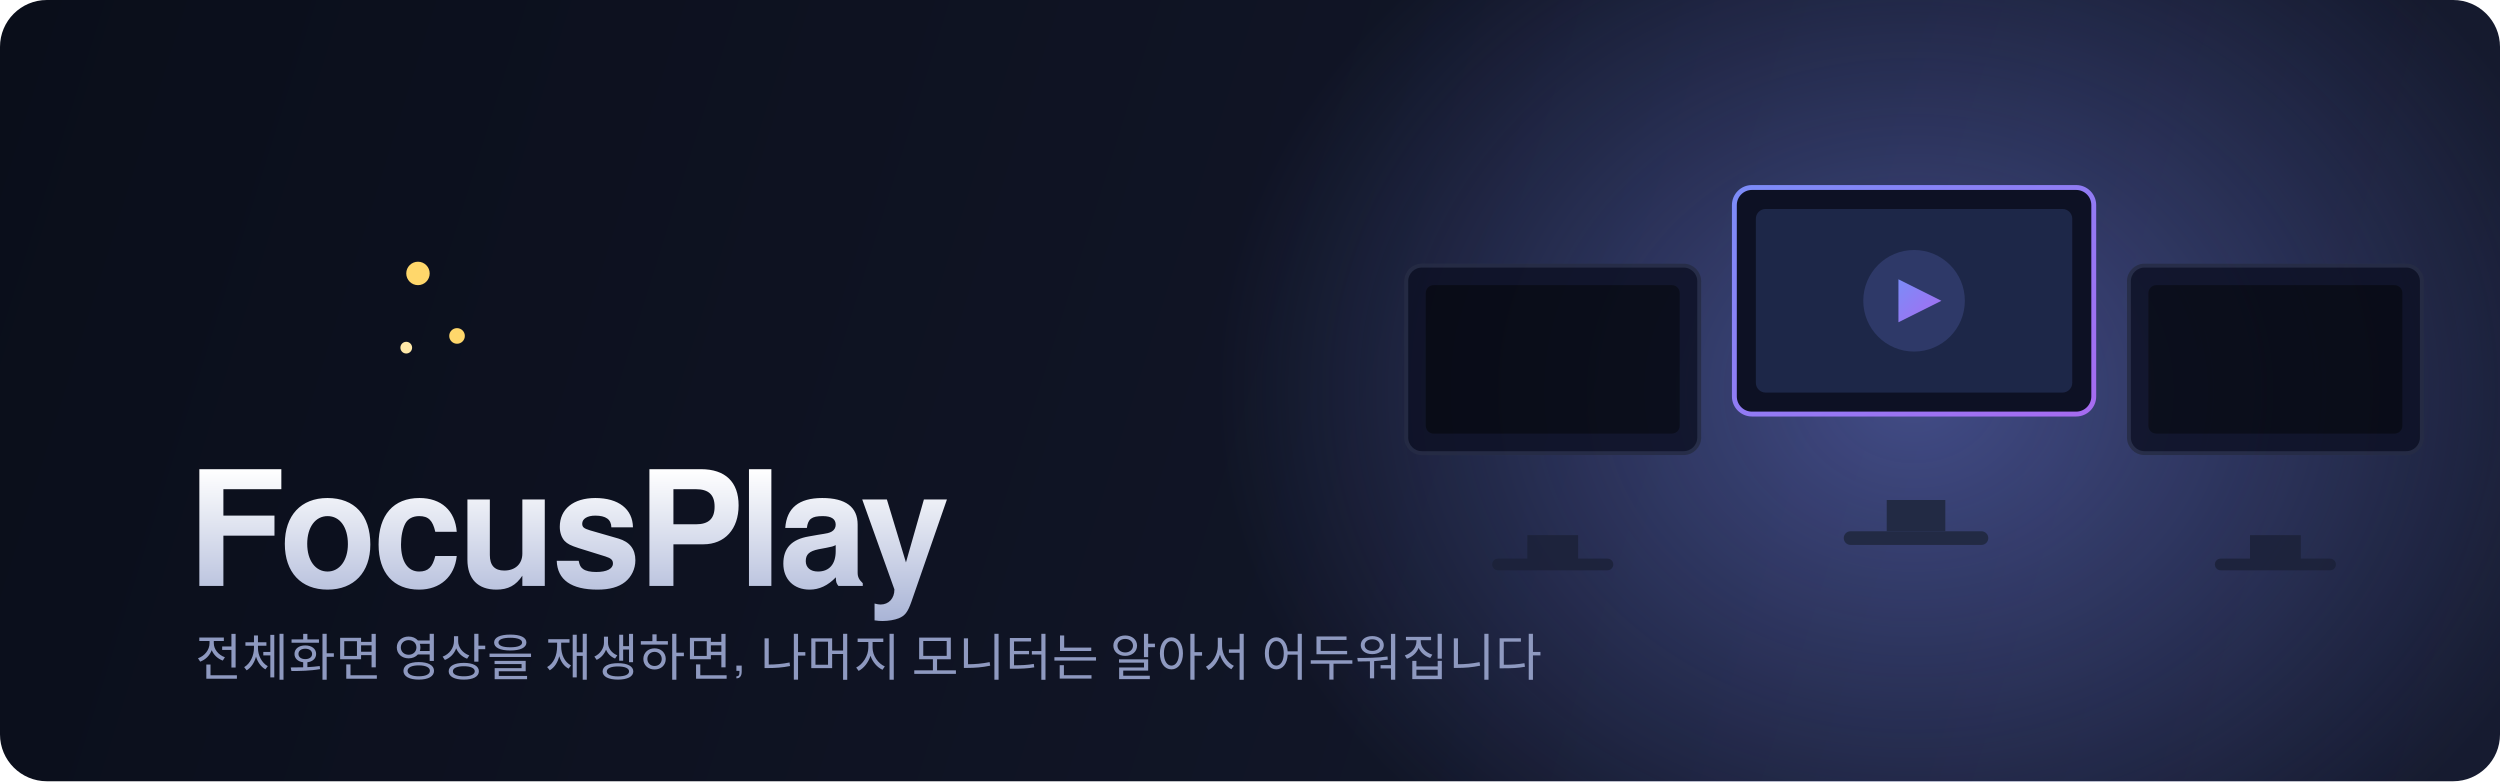
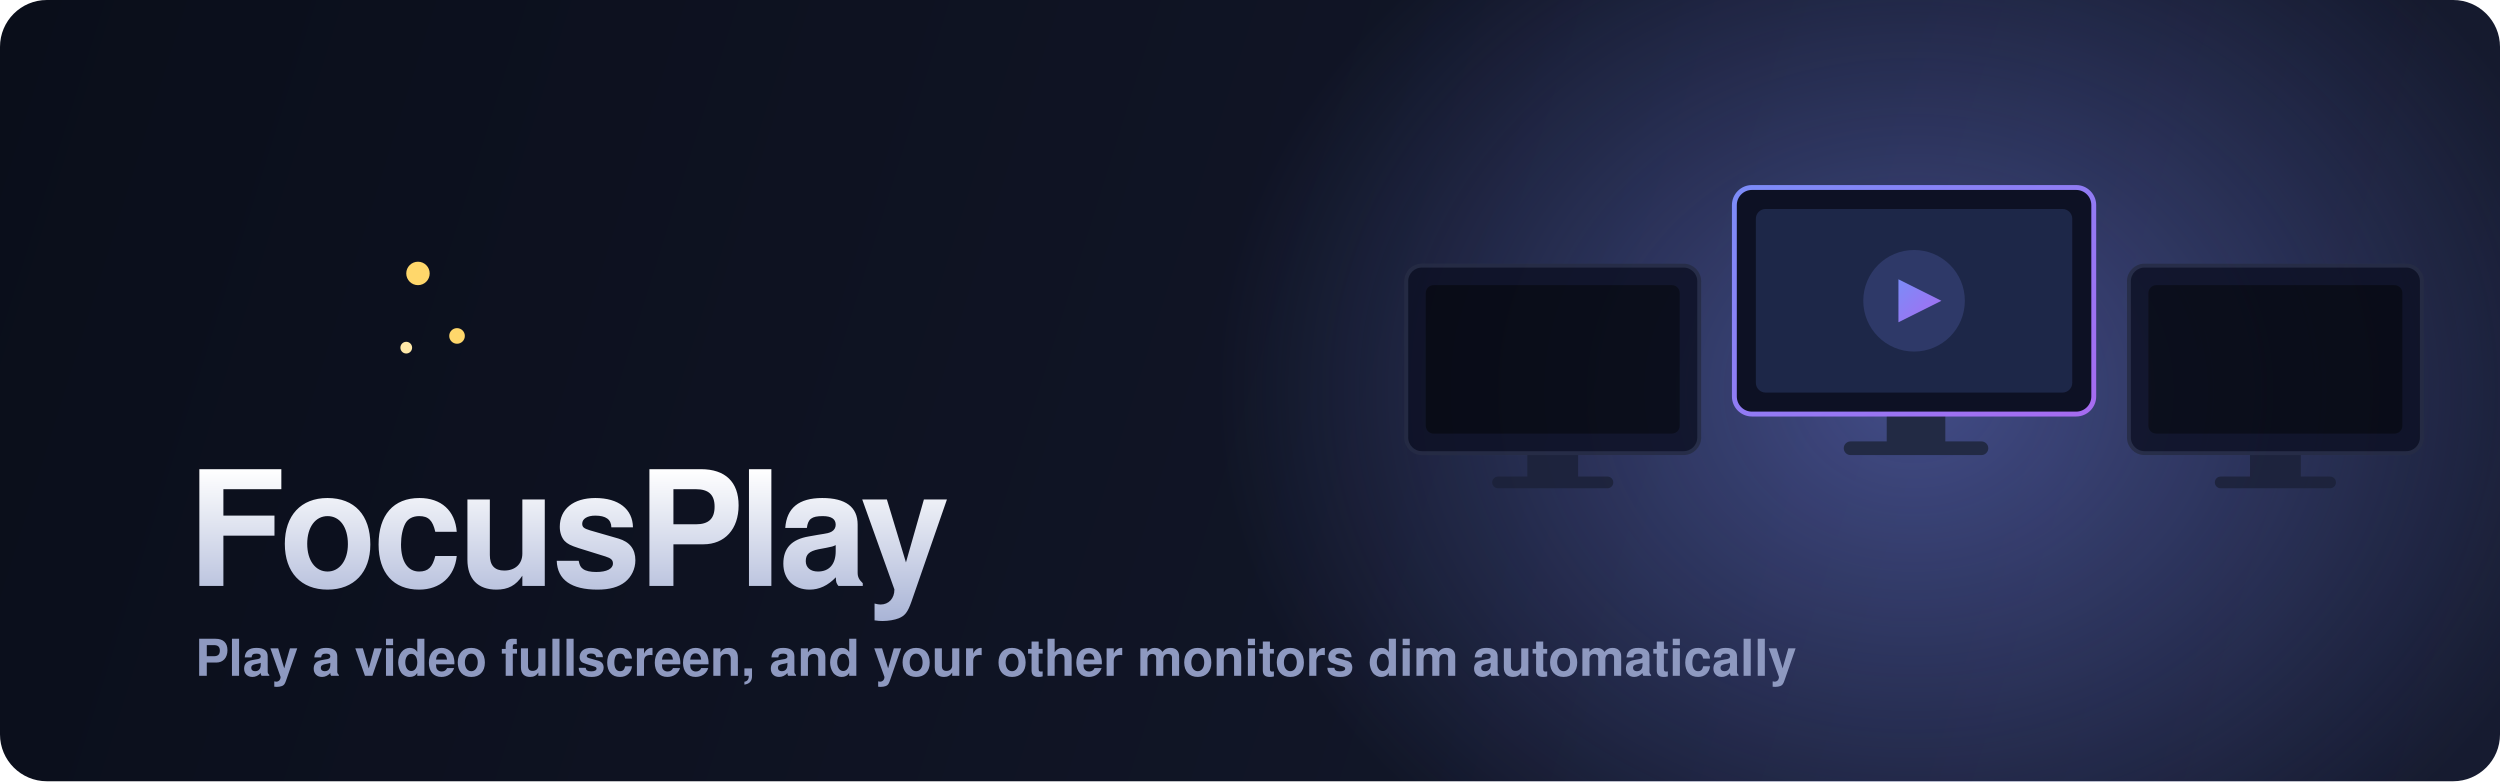
<svg xmlns="http://www.w3.org/2000/svg" width="1280" height="400" viewBox="0 0 1280 400" fill="none">
  <defs>
    <linearGradient id="bg" x1="0" y1="0" x2="1280" y2="400" gradientUnits="userSpaceOnUse">
      <stop stop-color="#0a0e1a" />
      <stop offset="1" stop-color="#161b30" />
    </linearGradient>
    <linearGradient id="title" x1="0" y1="0" x2="0" y2="1">
      <stop stop-color="#ffffff" />
      <stop offset="1" stop-color="#a9b4d6" />
    </linearGradient>
    <linearGradient id="accent" x1="0" y1="0" x2="1" y2="1">
      <stop stop-color="#7c8cf8" />
      <stop offset="1" stop-color="#a66bf0" />
    </linearGradient>
    <radialGradient id="glow" cx="0.5" cy="0.5" r="0.5">
      <stop stop-color="#7c8cf8" stop-opacity="0.45" />
      <stop offset="1" stop-color="#7c8cf8" stop-opacity="0" />
    </radialGradient>
    <filter id="soft" x="-50%" y="-50%" width="200%" height="200%">
      <feGaussianBlur stdDeviation="6" />
    </filter>
  </defs>
  <rect width="1280" height="400" rx="24" fill="url(#bg)" />
  <ellipse cx="980" cy="200" rx="360" ry="300" fill="url(#glow)" />
  <g transform="translate(720,96)">
    <g transform="translate(0,40)" opacity="0.85">
+       <rect x="62" y="96" width="26" height="14" fill="#1b2138" />
+       <rect x="44" y="108" width="62" height="6" rx="3" fill="#1b2138" />
      <rect x="0" y="0" width="150" height="96" rx="8" fill="#0d1124" stroke="#262c44" stroke-width="2" />
      <rect x="10" y="10" width="130" height="76" rx="4" fill="#05070f" />
-       <rect x="62" y="138" width="26" height="14" fill="#1b2138" />
-       <rect x="44" y="150" width="62" height="6" rx="3" fill="#1b2138" />
    </g>
    <g transform="translate(168,0)">
+       <rect x="78" y="116" width="30" height="16" fill="#222a44" />
+       <rect x="56" y="130" width="74" height="7" rx="3.5" fill="#222a44" />
      <rect x="0" y="0" width="184" height="116" rx="9" fill="#0d1124" stroke="url(#accent)" stroke-width="2.5" />
      <rect x="11" y="11" width="162" height="94" rx="5" fill="#1d2748" />
      <circle cx="92" cy="58" r="26" fill="#7c8cf8" opacity="0.18" />
      <path d="M84 47 L106 58 L84 69 Z" fill="url(#accent)" />
-       <rect x="78" y="160" width="30" height="16" fill="#222a44" />
-       <rect x="56" y="176" width="74" height="7" rx="3.5" fill="#222a44" />
    </g>
    <g transform="translate(370,40)" opacity="0.85">
+       <rect x="62" y="96" width="26" height="14" fill="#1b2138" />
+       <rect x="44" y="108" width="62" height="6" rx="3" fill="#1b2138" />
      <rect x="0" y="0" width="150" height="96" rx="8" fill="#0d1124" stroke="#262c44" stroke-width="2" />
      <rect x="10" y="10" width="130" height="76" rx="4" fill="#05070f" />
-       <rect x="62" y="138" width="26" height="14" fill="#1b2138" />
-       <rect x="44" y="150" width="62" height="6" rx="3" fill="#1b2138" />
    </g>
  </g>
  <g transform="translate(96,120)">
    <path d="M70 6 a64 64 0 1 0 0 128 a50 50 0 0 1 0 -128 Z" fill="url(#accent)" />
    <circle cx="118" cy="20" r="6" fill="#ffd76b" />
    <circle cx="138" cy="52" r="4" fill="#ffd76b" />
    <circle cx="112" cy="58" r="3" fill="#ffe8a8" />
  </g>
-   <text x="96" y="300" font-family="-apple-system, BlinkMacSystemFont, 'SF Pro Display', Helvetica, Arial, sans-serif" font-size="82" font-weight="800" fill="url(#title)" letter-spacing="-2">FocusPlay</text>
-   <text x="100" y="346" font-family="-apple-system, BlinkMacSystemFont, 'SF Pro Text', Helvetica, Arial, sans-serif" font-size="26" font-weight="500" fill="#8e99c0">전체화면 영상을 재생하면, 나머지 모니터는 알아서 어두워집니다</text>
+   <text x="96" y="300" font-family="Sora, -apple-system, Helvetica, Arial, sans-serif" font-size="82" font-weight="800" fill="url(#title)" letter-spacing="-2">FocusPlay</text>
+   <text x="100" y="346" font-family="Sora, -apple-system, Helvetica, Arial, sans-serif" font-size="26" font-weight="600" fill="#8e99c0">Play a video fullscreen, and your other monitors dim automatically</text>
</svg>
